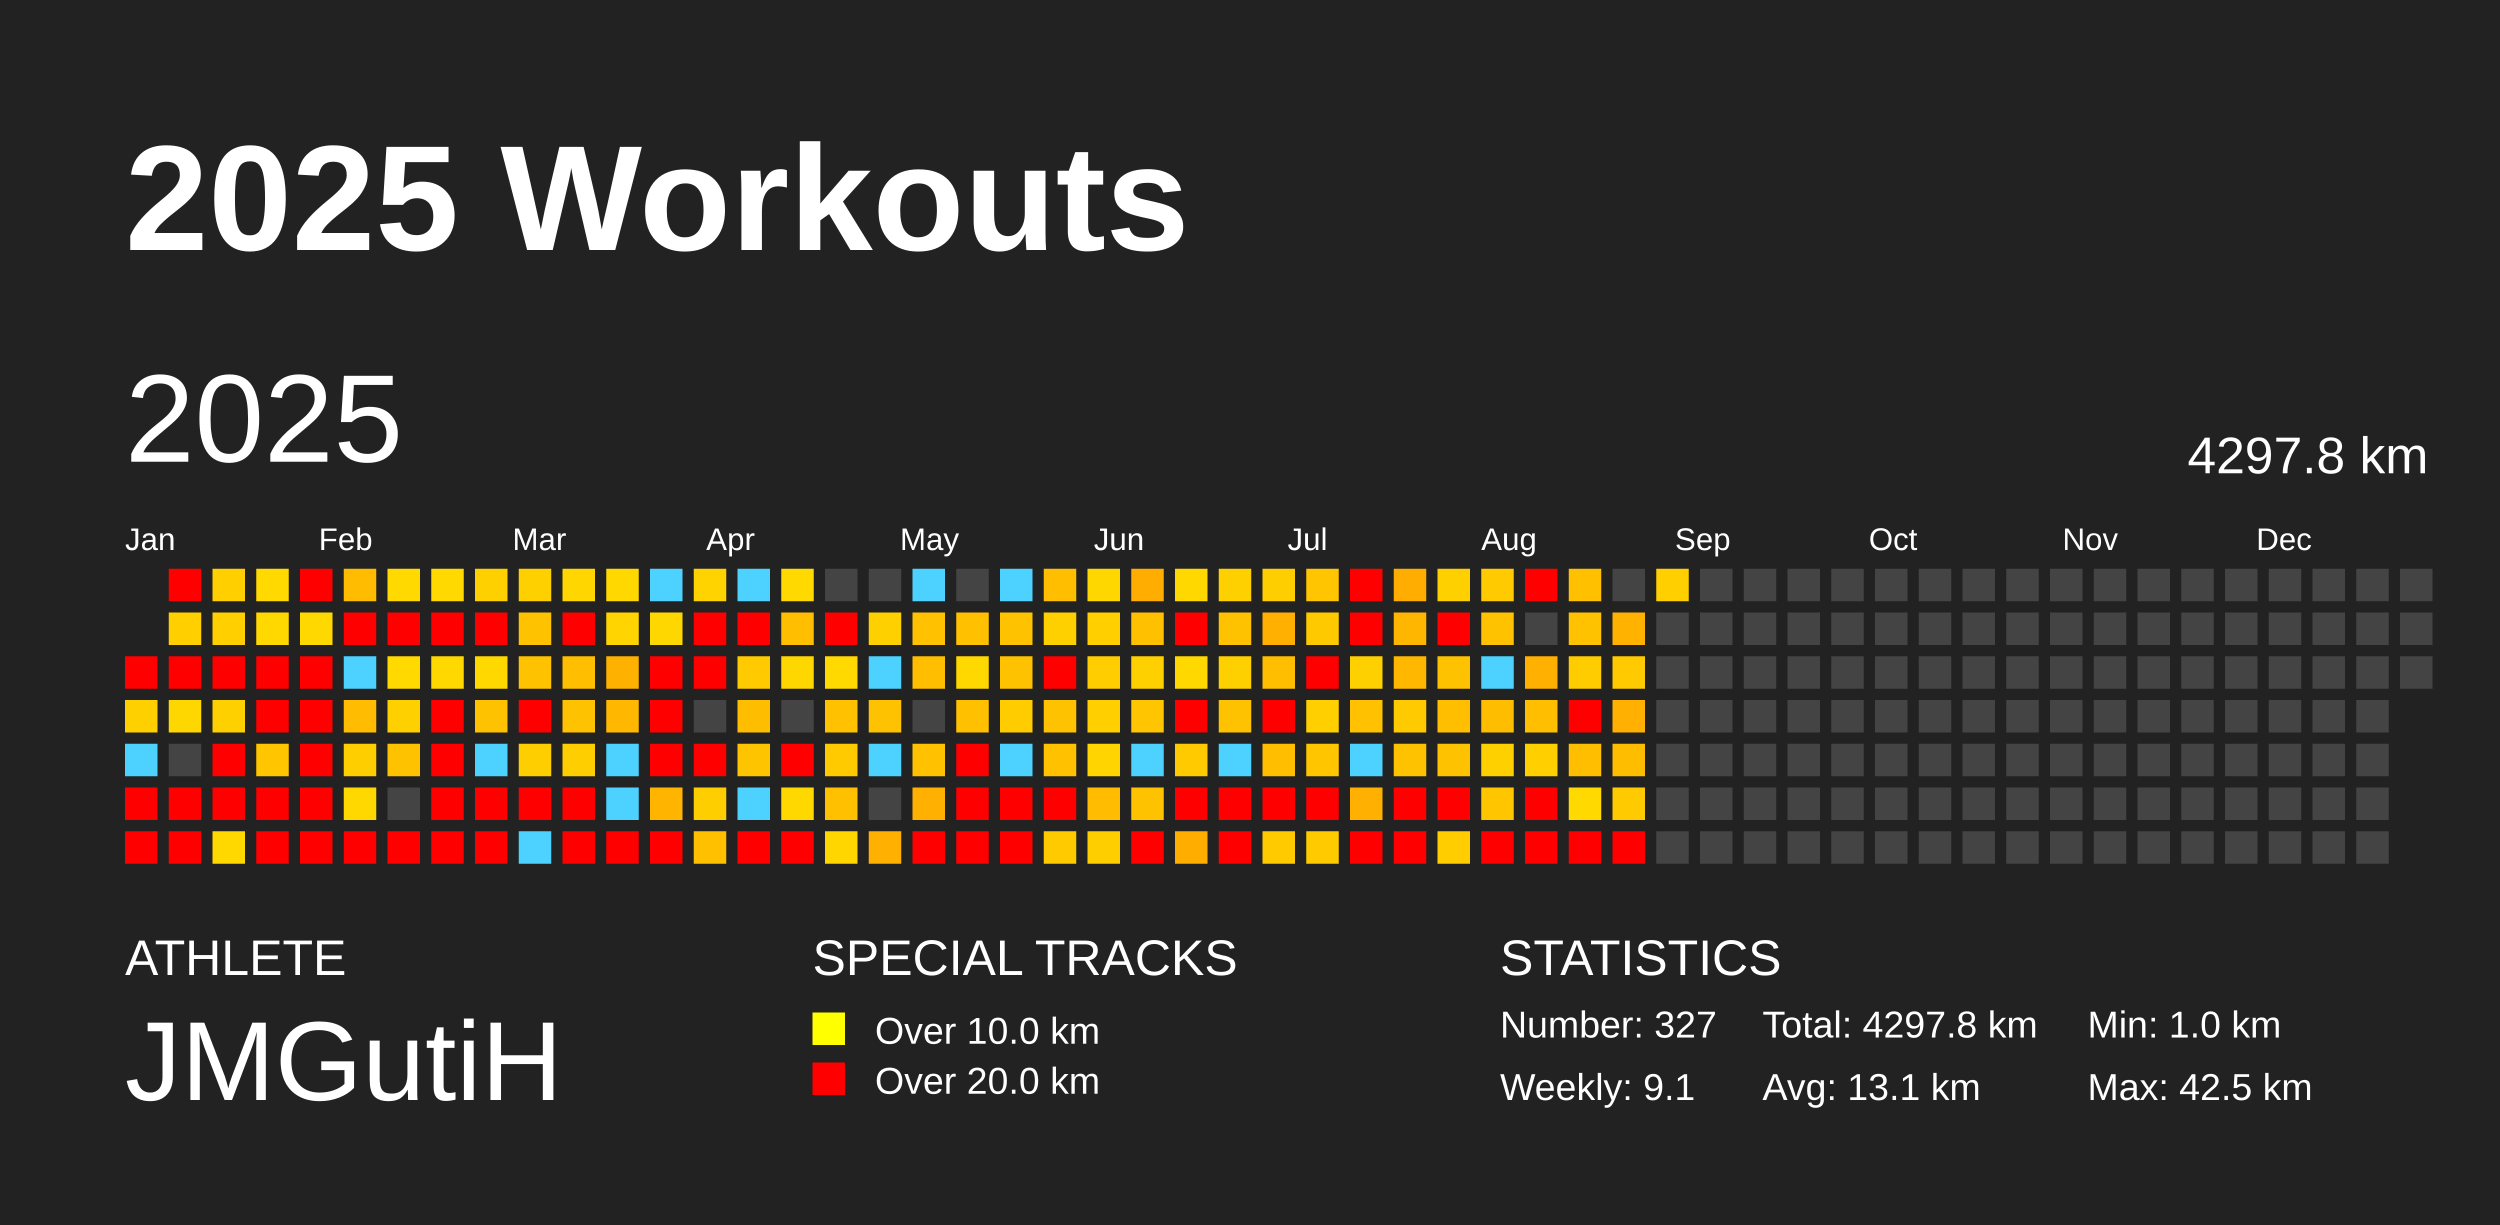
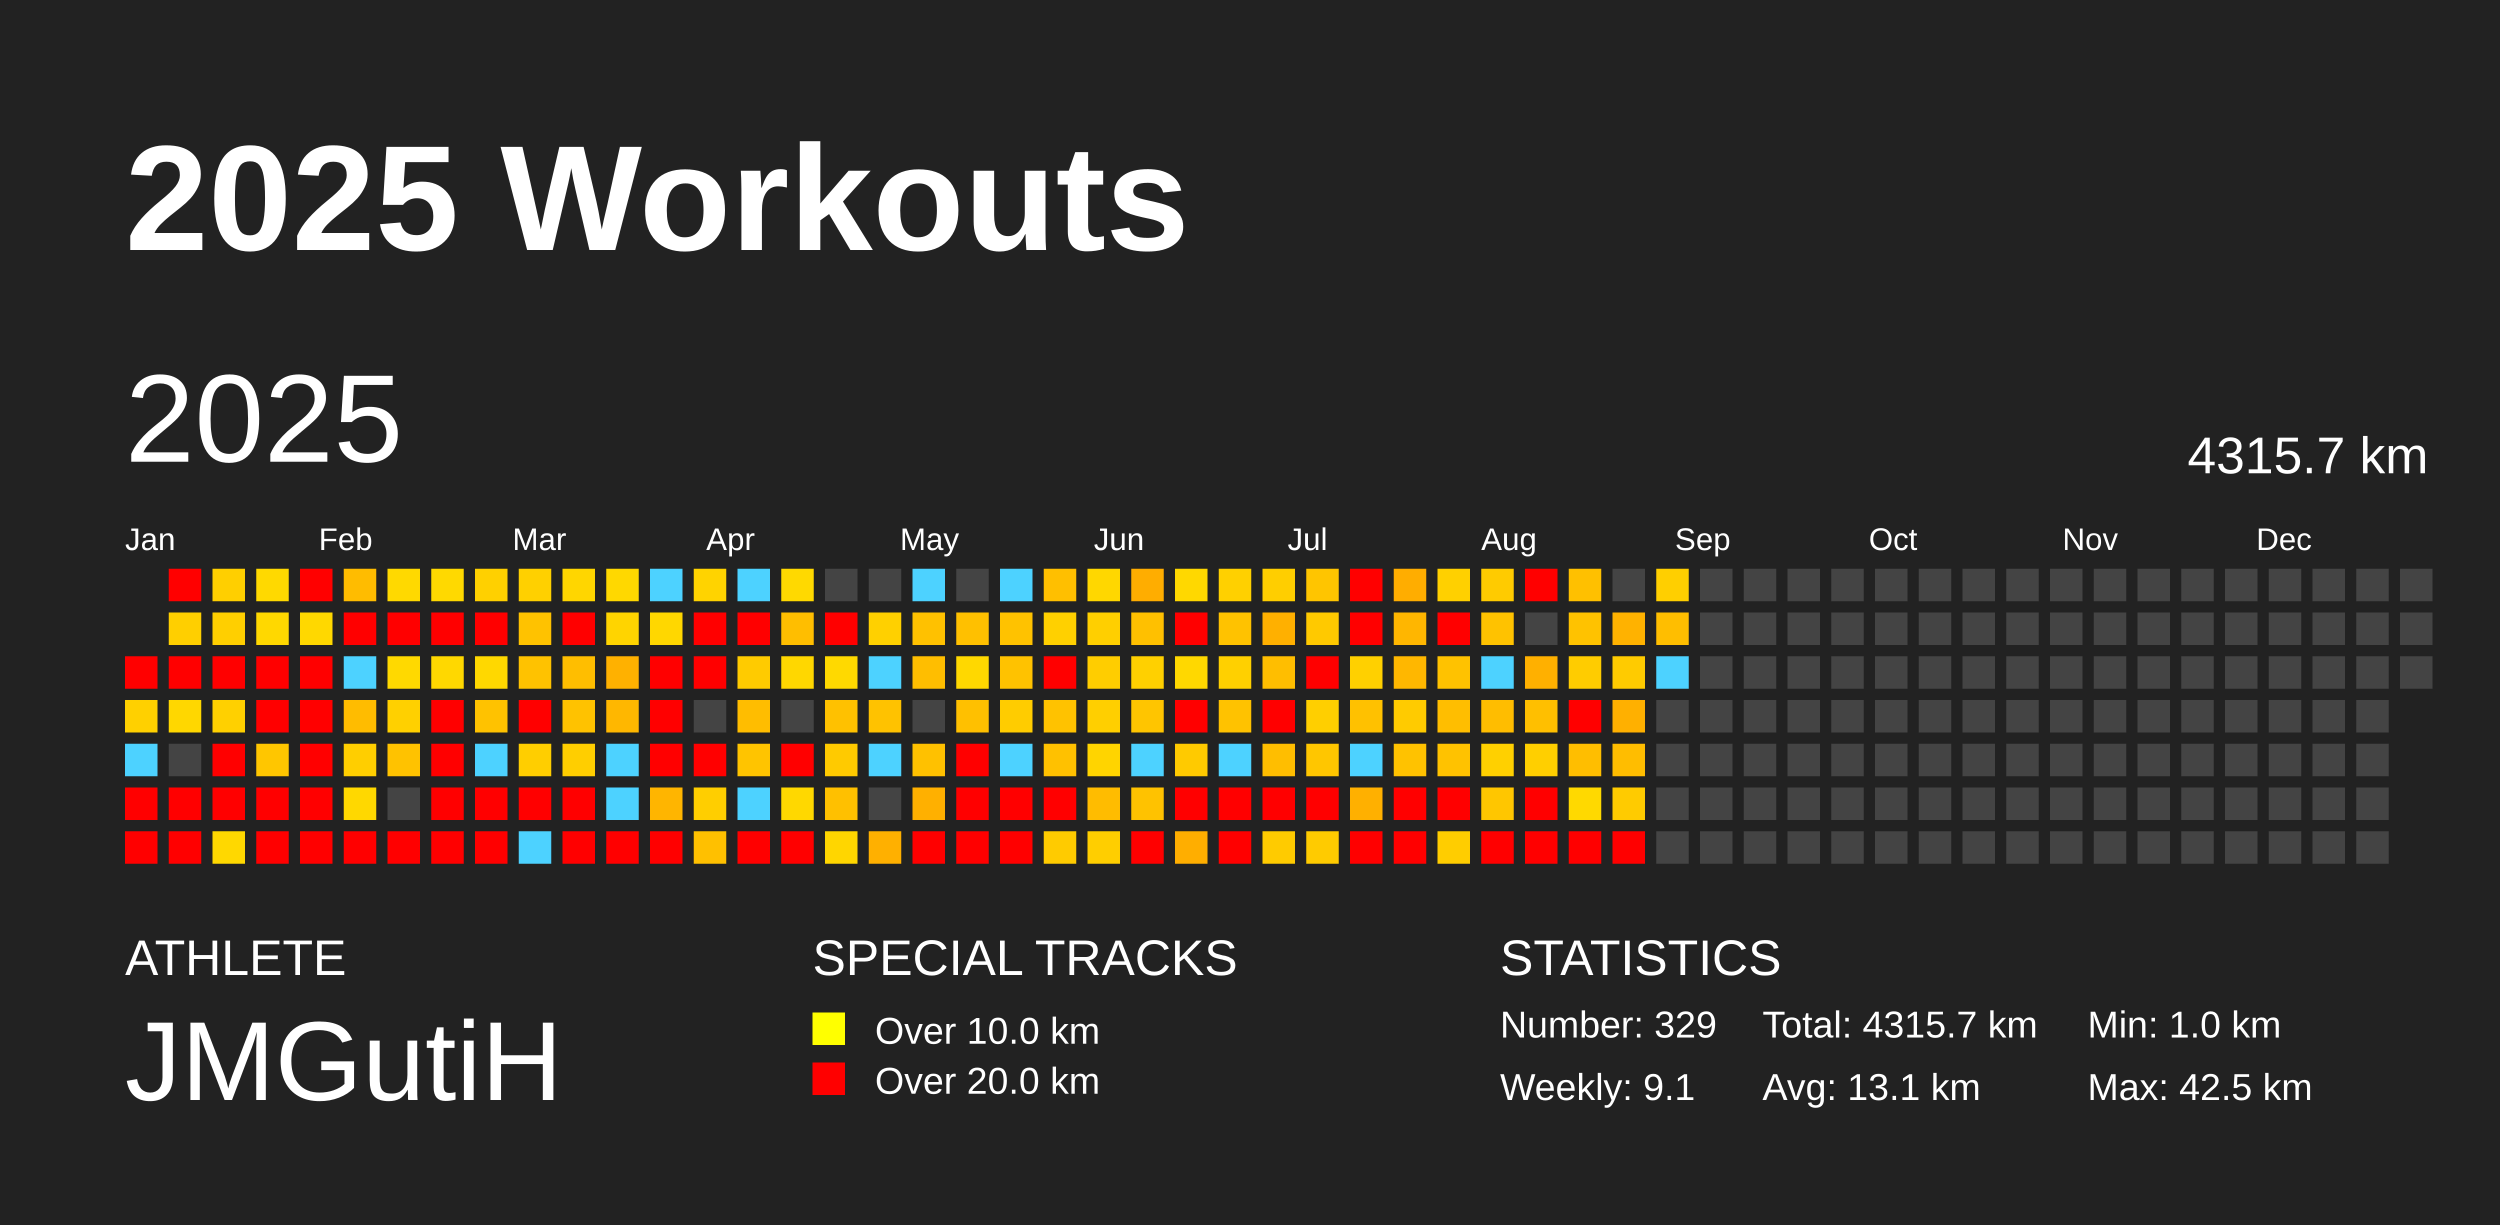
<svg xmlns="http://www.w3.org/2000/svg" baseProfile="full" height="98mm" version="1.1" viewBox="0,0,200,98" width="200mm">
  <defs />
  <rect fill="#222222" height="98" width="200" x="0" y="0" />
  <text fill="#FFFFFF" style="font-size:12px; font-family:Arial; font-weight:bold;" x="10" y="20">2025 Workouts</text>
  <text fill="#FFFFFF" style="font-size:4px; font-family:Arial" x="10" y="78">ATHLETE</text>
  <text fill="#FFFFFF" style="font-size:9px; font-family:Arial" x="10" y="88">JMGutiH</text>
  <text fill="#FFFFFF" style="font-size:4px; font-family:Arial" x="65" y="78">SPECIAL TRACKS</text>
  <rect fill="yellow" height="2.6" width="2.6" x="65" y="81" />
  <text fill="#FFFFFF" style="font-size:3px; font-family:Arial" x="70" y="83.5">Over 10.0 km</text>
  <rect fill="red" height="2.6" width="2.6" x="65" y="85" />
  <text fill="#FFFFFF" style="font-size:3px; font-family:Arial" x="70" y="87.5">Over 20.0 km</text>
  <text fill="#FFFFFF" style="font-size:4px; font-family:Arial" x="120" y="78">STATISTICS</text>
-   <text fill="#FFFFFF" style="font-size:3px; font-family:Arial" x="120" y="83">Number: 327</text>
+   <text fill="#FFFFFF" style="font-size:3px; font-family:Arial" x="120" y="83">Number: 329</text>
  <text fill="#FFFFFF" style="font-size:3px; font-family:Arial" x="120" y="88">Weekly: 9.1</text>
-   <text fill="#FFFFFF" style="font-size:3px; font-family:Arial" x="141" y="83">Total: 4297.8 km</text>
+   <text fill="#FFFFFF" style="font-size:3px; font-family:Arial" x="141" y="83">Total: 4315.7 km</text>
  <text fill="#FFFFFF" style="font-size:3px; font-family:Arial" x="141" y="88">Avg: 13.1 km</text>
  <text fill="#FFFFFF" style="font-size:3px; font-family:Arial" x="167" y="83">Min: 1.0 km</text>
  <text fill="#FFFFFF" style="font-size:3px; font-family:Arial" x="167" y="88">Max: 42.5 km</text>
  <text dominant-baseline="hanging" fill="#FFFFFF" style="font-size:10.0px; font-family:Arial;" x="10" y="30">2025</text>
-   <text dominant-baseline="hanging" fill="#FFFFFF" style="font-size:4.125px; font-family:Arial;" x="175" y="35">4297.8 km</text>
+   <text dominant-baseline="hanging" fill="#FFFFFF" style="font-size:4.125px; font-family:Arial;" x="175" y="35">4315.7 km</text>
  <text fill="#FFFFFF" style="font-size:2.5px; font-family:Arial" x="10.0" y="44">Jan</text>
  <text fill="#FFFFFF" style="font-size:2.5px; font-family:Arial" x="25.5" y="44">Feb</text>
  <text fill="#FFFFFF" style="font-size:2.5px; font-family:Arial" x="41.0" y="44">Mar</text>
  <text fill="#FFFFFF" style="font-size:2.5px; font-family:Arial" x="56.5" y="44">Apr</text>
  <text fill="#FFFFFF" style="font-size:2.5px; font-family:Arial" x="72.0" y="44">May</text>
  <text fill="#FFFFFF" style="font-size:2.5px; font-family:Arial" x="87.5" y="44">Jun</text>
  <text fill="#FFFFFF" style="font-size:2.5px; font-family:Arial" x="103.0" y="44">Jul</text>
  <text fill="#FFFFFF" style="font-size:2.5px; font-family:Arial" x="118.5" y="44">Aug</text>
  <text fill="#FFFFFF" style="font-size:2.5px; font-family:Arial" x="134.0" y="44">Sep</text>
  <text fill="#FFFFFF" style="font-size:2.5px; font-family:Arial" x="149.5" y="44">Oct</text>
  <text fill="#FFFFFF" style="font-size:2.5px; font-family:Arial" x="165.0" y="44">Nov</text>
  <text fill="#FFFFFF" style="font-size:2.5px; font-family:Arial" x="180.5" y="44">Dec</text>
  <rect fill="red" height="2.6" width="2.6" x="10.0" y="52.5" />
  <rect fill="#ffd000" height="2.6" width="2.6" x="10.0" y="56.0" />
  <rect fill="#4dd2ff" height="2.6" width="2.6" x="10.0" y="59.5" />
  <rect fill="red" height="2.6" width="2.6" x="10.0" y="63.0" />
  <rect fill="red" height="2.6" width="2.6" x="10.0" y="66.5" />
  <rect fill="red" height="2.6" width="2.6" x="13.5" y="45.5" />
  <rect fill="#ffcf00" height="2.6" width="2.6" x="13.5" y="49.0" />
  <rect fill="red" height="2.6" width="2.6" x="13.5" y="52.5" />
  <rect fill="#ffd700" height="2.6" width="2.6" x="13.5" y="56.0" />
  <rect fill="#444444" height="2.6" width="2.6" x="13.5" y="59.5" />
  <rect fill="red" height="2.6" width="2.6" x="13.5" y="63.0" />
  <rect fill="red" height="2.6" width="2.6" x="13.5" y="66.5" />
  <rect fill="#ffcf00" height="2.6" width="2.6" x="17.0" y="45.5" />
  <rect fill="#ffcf00" height="2.6" width="2.6" x="17.0" y="49.0" />
  <rect fill="red" height="2.6" width="2.6" x="17.0" y="52.5" />
  <rect fill="#ffd000" height="2.6" width="2.6" x="17.0" y="56.0" />
  <rect fill="red" height="2.6" width="2.6" x="17.0" y="59.5" />
  <rect fill="red" height="2.6" width="2.6" x="17.0" y="63.0" />
  <rect fill="#ffd800" height="2.6" width="2.6" x="17.0" y="66.5" />
  <rect fill="#ffd900" height="2.6" width="2.6" x="20.5" y="45.5" />
  <rect fill="#ffd800" height="2.6" width="2.6" x="20.5" y="49.0" />
  <rect fill="red" height="2.6" width="2.6" x="20.5" y="52.5" />
  <rect fill="red" height="2.6" width="2.6" x="20.5" y="56.0" />
  <rect fill="#ffc600" height="2.6" width="2.6" x="20.5" y="59.5" />
  <rect fill="red" height="2.6" width="2.6" x="20.5" y="63.0" />
  <rect fill="red" height="2.6" width="2.6" x="20.5" y="66.5" />
  <rect fill="red" height="2.6" width="2.6" x="24.0" y="45.5" />
  <rect fill="#ffd800" height="2.6" width="2.6" x="24.0" y="49.0" />
  <rect fill="red" height="2.6" width="2.6" x="24.0" y="52.5" />
  <rect fill="red" height="2.6" width="2.6" x="24.0" y="56.0" />
  <rect fill="red" height="2.6" width="2.6" x="24.0" y="59.5" />
  <rect fill="red" height="2.6" width="2.6" x="24.0" y="63.0" />
  <rect fill="red" height="2.6" width="2.6" x="24.0" y="66.5" />
  <rect fill="#ffbc00" height="2.6" width="2.6" x="27.5" y="45.5" />
  <rect fill="red" height="2.6" width="2.6" x="27.5" y="49.0" />
  <rect fill="#4dd2ff" height="2.6" width="2.6" x="27.5" y="52.5" />
  <rect fill="#ffbc00" height="2.6" width="2.6" x="27.5" y="56.0" />
  <rect fill="#ffce00" height="2.6" width="2.6" x="27.5" y="59.5" />
  <rect fill="#ffd800" height="2.6" width="2.6" x="27.5" y="63.0" />
  <rect fill="red" height="2.6" width="2.6" x="27.5" y="66.5" />
  <rect fill="#ffd900" height="2.6" width="2.6" x="31.0" y="45.5" />
  <rect fill="red" height="2.6" width="2.6" x="31.0" y="49.0" />
  <rect fill="#ffd900" height="2.6" width="2.6" x="31.0" y="52.5" />
  <rect fill="#ffd000" height="2.6" width="2.6" x="31.0" y="56.0" />
  <rect fill="#ffc200" height="2.6" width="2.6" x="31.0" y="59.5" />
  <rect fill="#444444" height="2.6" width="2.6" x="31.0" y="63.0" />
  <rect fill="red" height="2.6" width="2.6" x="31.0" y="66.5" />
  <rect fill="#ffd900" height="2.6" width="2.6" x="34.5" y="45.5" />
  <rect fill="red" height="2.6" width="2.6" x="34.5" y="49.0" />
  <rect fill="#ffd800" height="2.6" width="2.6" x="34.5" y="52.5" />
  <rect fill="red" height="2.6" width="2.6" x="34.5" y="56.0" />
  <rect fill="red" height="2.6" width="2.6" x="34.5" y="59.5" />
  <rect fill="red" height="2.6" width="2.6" x="34.5" y="63.0" />
  <rect fill="red" height="2.6" width="2.6" x="34.5" y="66.5" />
  <rect fill="#ffd000" height="2.6" width="2.6" x="38.0" y="45.5" />
  <rect fill="red" height="2.6" width="2.6" x="38.0" y="49.0" />
  <rect fill="#ffd800" height="2.6" width="2.6" x="38.0" y="52.5" />
  <rect fill="#ffc200" height="2.6" width="2.6" x="38.0" y="56.0" />
  <rect fill="#4dd2ff" height="2.6" width="2.6" x="38.0" y="59.5" />
  <rect fill="red" height="2.6" width="2.6" x="38.0" y="63.0" />
  <rect fill="red" height="2.6" width="2.6" x="38.0" y="66.5" />
  <rect fill="#ffd000" height="2.6" width="2.6" x="41.5" y="45.5" />
  <rect fill="#ffc200" height="2.6" width="2.6" x="41.5" y="49.0" />
  <rect fill="#ffc200" height="2.6" width="2.6" x="41.5" y="52.5" />
  <rect fill="red" height="2.6" width="2.6" x="41.5" y="56.0" />
  <rect fill="#ffce00" height="2.6" width="2.6" x="41.5" y="59.5" />
  <rect fill="red" height="2.6" width="2.6" x="41.5" y="63.0" />
  <rect fill="#4dd2ff" height="2.6" width="2.6" x="41.5" y="66.5" />
  <rect fill="#ffd600" height="2.6" width="2.6" x="45.0" y="45.5" />
  <rect fill="red" height="2.6" width="2.6" x="45.0" y="49.0" />
  <rect fill="#ffbe00" height="2.6" width="2.6" x="45.0" y="52.5" />
  <rect fill="#ffc200" height="2.6" width="2.6" x="45.0" y="56.0" />
  <rect fill="#ffce00" height="2.6" width="2.6" x="45.0" y="59.5" />
  <rect fill="red" height="2.6" width="2.6" x="45.0" y="63.0" />
  <rect fill="red" height="2.6" width="2.6" x="45.0" y="66.5" />
  <rect fill="#ffd800" height="2.6" width="2.6" x="48.5" y="45.5" />
  <rect fill="#ffd400" height="2.6" width="2.6" x="48.5" y="49.0" />
  <rect fill="#ffb100" height="2.6" width="2.6" x="48.5" y="52.5" />
  <rect fill="#ffb700" height="2.6" width="2.6" x="48.5" y="56.0" />
  <rect fill="#4dd2ff" height="2.6" width="2.6" x="48.5" y="59.5" />
  <rect fill="#4dd2ff" height="2.6" width="2.6" x="48.5" y="63.0" />
  <rect fill="red" height="2.6" width="2.6" x="48.5" y="66.5" />
  <rect fill="#4dd2ff" height="2.6" width="2.6" x="52.0" y="45.5" />
  <rect fill="#ffd700" height="2.6" width="2.6" x="52.0" y="49.0" />
  <rect fill="red" height="2.6" width="2.6" x="52.0" y="52.5" />
  <rect fill="red" height="2.6" width="2.6" x="52.0" y="56.0" />
  <rect fill="red" height="2.6" width="2.6" x="52.0" y="59.5" />
  <rect fill="#ffb500" height="2.6" width="2.6" x="52.0" y="63.0" />
  <rect fill="red" height="2.6" width="2.6" x="52.0" y="66.5" />
  <rect fill="#ffd300" height="2.6" width="2.6" x="55.5" y="45.5" />
  <rect fill="red" height="2.6" width="2.6" x="55.5" y="49.0" />
  <rect fill="red" height="2.6" width="2.6" x="55.5" y="52.5" />
  <rect fill="#444444" height="2.6" width="2.6" x="55.5" y="56.0" />
  <rect fill="red" height="2.6" width="2.6" x="55.5" y="59.5" />
  <rect fill="#ffce00" height="2.6" width="2.6" x="55.5" y="63.0" />
  <rect fill="#ffc000" height="2.6" width="2.6" x="55.5" y="66.5" />
  <rect fill="#4dd2ff" height="2.6" width="2.6" x="59.0" y="45.5" />
  <rect fill="red" height="2.6" width="2.6" x="59.0" y="49.0" />
  <rect fill="#ffcb00" height="2.6" width="2.6" x="59.0" y="52.5" />
  <rect fill="#ffbd00" height="2.6" width="2.6" x="59.0" y="56.0" />
  <rect fill="#ffc400" height="2.6" width="2.6" x="59.0" y="59.5" />
  <rect fill="#4dd2ff" height="2.6" width="2.6" x="59.0" y="63.0" />
  <rect fill="red" height="2.6" width="2.6" x="59.0" y="66.5" />
  <rect fill="#ffd900" height="2.6" width="2.6" x="62.5" y="45.5" />
  <rect fill="#ffbe00" height="2.6" width="2.6" x="62.5" y="49.0" />
  <rect fill="#ffd700" height="2.6" width="2.6" x="62.5" y="52.5" />
  <rect fill="#444444" height="2.6" width="2.6" x="62.5" y="56.0" />
  <rect fill="red" height="2.6" width="2.6" x="62.5" y="59.5" />
  <rect fill="#ffd800" height="2.6" width="2.6" x="62.5" y="63.0" />
  <rect fill="red" height="2.6" width="2.6" x="62.5" y="66.5" />
  <rect fill="#444444" height="2.6" width="2.6" x="66.0" y="45.5" />
  <rect fill="red" height="2.6" width="2.6" x="66.0" y="49.0" />
  <rect fill="#ffd900" height="2.6" width="2.6" x="66.0" y="52.5" />
  <rect fill="#ffc100" height="2.6" width="2.6" x="66.0" y="56.0" />
  <rect fill="#ffca00" height="2.6" width="2.6" x="66.0" y="59.5" />
  <rect fill="#ffc000" height="2.6" width="2.6" x="66.0" y="63.0" />
  <rect fill="#ffd600" height="2.6" width="2.6" x="66.0" y="66.5" />
  <rect fill="#444444" height="2.6" width="2.6" x="69.5" y="45.5" />
  <rect fill="#ffd000" height="2.6" width="2.6" x="69.5" y="49.0" />
  <rect fill="#4dd2ff" height="2.6" width="2.6" x="69.5" y="52.5" />
  <rect fill="#ffc200" height="2.6" width="2.6" x="69.5" y="56.0" />
  <rect fill="#4dd2ff" height="2.6" width="2.6" x="69.5" y="59.5" />
  <rect fill="#444444" height="2.6" width="2.6" x="69.5" y="63.0" />
  <rect fill="#ffb000" height="2.6" width="2.6" x="69.5" y="66.5" />
  <rect fill="#4dd2ff" height="2.6" width="2.6" x="73.0" y="45.5" />
  <rect fill="#ffc100" height="2.6" width="2.6" x="73.0" y="49.0" />
  <rect fill="#ffbe00" height="2.6" width="2.6" x="73.0" y="52.5" />
  <rect fill="#444444" height="2.6" width="2.6" x="73.0" y="56.0" />
  <rect fill="#ffc100" height="2.6" width="2.6" x="73.0" y="59.5" />
  <rect fill="#ffb000" height="2.6" width="2.6" x="73.0" y="63.0" />
  <rect fill="red" height="2.6" width="2.6" x="73.0" y="66.5" />
  <rect fill="#444444" height="2.6" width="2.6" x="76.5" y="45.5" />
  <rect fill="#ffc000" height="2.6" width="2.6" x="76.5" y="49.0" />
  <rect fill="#ffd800" height="2.6" width="2.6" x="76.5" y="52.5" />
  <rect fill="#ffc000" height="2.6" width="2.6" x="76.5" y="56.0" />
  <rect fill="red" height="2.6" width="2.6" x="76.5" y="59.5" />
  <rect fill="red" height="2.6" width="2.6" x="76.5" y="63.0" />
  <rect fill="red" height="2.6" width="2.6" x="76.5" y="66.5" />
  <rect fill="#4dd2ff" height="2.6" width="2.6" x="80.0" y="45.5" />
  <rect fill="#ffc200" height="2.6" width="2.6" x="80.0" y="49.0" />
  <rect fill="#ffc200" height="2.6" width="2.6" x="80.0" y="52.5" />
  <rect fill="#ffcc00" height="2.6" width="2.6" x="80.0" y="56.0" />
  <rect fill="#4dd2ff" height="2.6" width="2.6" x="80.0" y="59.5" />
  <rect fill="red" height="2.6" width="2.6" x="80.0" y="63.0" />
  <rect fill="red" height="2.6" width="2.6" x="80.0" y="66.5" />
  <rect fill="#ffbf00" height="2.6" width="2.6" x="83.5" y="45.5" />
  <rect fill="#ffd000" height="2.6" width="2.6" x="83.5" y="49.0" />
  <rect fill="red" height="2.6" width="2.6" x="83.5" y="52.5" />
  <rect fill="#ffc200" height="2.6" width="2.6" x="83.5" y="56.0" />
  <rect fill="#ffc100" height="2.6" width="2.6" x="83.5" y="59.5" />
  <rect fill="red" height="2.6" width="2.6" x="83.5" y="63.0" />
  <rect fill="#ffcb00" height="2.6" width="2.6" x="83.5" y="66.5" />
  <rect fill="#ffd700" height="2.6" width="2.6" x="87.0" y="45.5" />
  <rect fill="#ffcf00" height="2.6" width="2.6" x="87.0" y="49.0" />
  <rect fill="#ffcd00" height="2.6" width="2.6" x="87.0" y="52.5" />
  <rect fill="#ffcf00" height="2.6" width="2.6" x="87.0" y="56.0" />
  <rect fill="#ffd400" height="2.6" width="2.6" x="87.0" y="59.5" />
  <rect fill="#ffbc00" height="2.6" width="2.6" x="87.0" y="63.0" />
  <rect fill="#ffce00" height="2.6" width="2.6" x="87.0" y="66.5" />
  <rect fill="#ffad00" height="2.6" width="2.6" x="90.5" y="45.5" />
  <rect fill="#ffc000" height="2.6" width="2.6" x="90.5" y="49.0" />
  <rect fill="#ffd000" height="2.6" width="2.6" x="90.5" y="52.5" />
  <rect fill="#ffc500" height="2.6" width="2.6" x="90.5" y="56.0" />
  <rect fill="#4dd2ff" height="2.6" width="2.6" x="90.5" y="59.5" />
  <rect fill="#ffc200" height="2.6" width="2.6" x="90.5" y="63.0" />
  <rect fill="red" height="2.6" width="2.6" x="90.5" y="66.5" />
  <rect fill="#ffd800" height="2.6" width="2.6" x="94.0" y="45.5" />
  <rect fill="red" height="2.6" width="2.6" x="94.0" y="49.0" />
  <rect fill="#ffd800" height="2.6" width="2.6" x="94.0" y="52.5" />
  <rect fill="red" height="2.6" width="2.6" x="94.0" y="56.0" />
  <rect fill="#ffca00" height="2.6" width="2.6" x="94.0" y="59.5" />
  <rect fill="red" height="2.6" width="2.6" x="94.0" y="63.0" />
  <rect fill="#ffae00" height="2.6" width="2.6" x="94.0" y="66.5" />
  <rect fill="#ffd000" height="2.6" width="2.6" x="97.5" y="45.5" />
  <rect fill="#ffc200" height="2.6" width="2.6" x="97.5" y="49.0" />
  <rect fill="#ffd000" height="2.6" width="2.6" x="97.5" y="52.5" />
  <rect fill="#ffc200" height="2.6" width="2.6" x="97.5" y="56.0" />
  <rect fill="#4dd2ff" height="2.6" width="2.6" x="97.5" y="59.5" />
  <rect fill="red" height="2.6" width="2.6" x="97.5" y="63.0" />
  <rect fill="red" height="2.6" width="2.6" x="97.5" y="66.5" />
  <rect fill="#ffce00" height="2.6" width="2.6" x="101.0" y="45.5" />
  <rect fill="#ffb000" height="2.6" width="2.6" x="101.0" y="49.0" />
  <rect fill="#ffbe00" height="2.6" width="2.6" x="101.0" y="52.5" />
  <rect fill="red" height="2.6" width="2.6" x="101.0" y="56.0" />
  <rect fill="#ffbe00" height="2.6" width="2.6" x="101.0" y="59.5" />
  <rect fill="red" height="2.6" width="2.6" x="101.0" y="63.0" />
  <rect fill="#ffcb00" height="2.6" width="2.6" x="101.0" y="66.5" />
  <rect fill="#ffc500" height="2.6" width="2.6" x="104.5" y="45.5" />
  <rect fill="#ffc900" height="2.6" width="2.6" x="104.5" y="49.0" />
  <rect fill="red" height="2.6" width="2.6" x="104.5" y="52.5" />
  <rect fill="#ffcf00" height="2.6" width="2.6" x="104.5" y="56.0" />
  <rect fill="#ffc600" height="2.6" width="2.6" x="104.5" y="59.5" />
  <rect fill="red" height="2.6" width="2.6" x="104.5" y="63.0" />
  <rect fill="#ffcb00" height="2.6" width="2.6" x="104.5" y="66.5" />
  <rect fill="red" height="2.6" width="2.6" x="108.0" y="45.5" />
  <rect fill="red" height="2.6" width="2.6" x="108.0" y="49.0" />
  <rect fill="#ffd000" height="2.6" width="2.6" x="108.0" y="52.5" />
  <rect fill="#ffc100" height="2.6" width="2.6" x="108.0" y="56.0" />
  <rect fill="#4dd2ff" height="2.6" width="2.6" x="108.0" y="59.5" />
  <rect fill="#ffb000" height="2.6" width="2.6" x="108.0" y="63.0" />
  <rect fill="red" height="2.6" width="2.6" x="108.0" y="66.5" />
  <rect fill="#ffad00" height="2.6" width="2.6" x="111.5" y="45.5" />
  <rect fill="#ffb600" height="2.6" width="2.6" x="111.5" y="49.0" />
  <rect fill="#ffb700" height="2.6" width="2.6" x="111.5" y="52.5" />
  <rect fill="#ffcb00" height="2.6" width="2.6" x="111.5" y="56.0" />
  <rect fill="#ffc200" height="2.6" width="2.6" x="111.5" y="59.5" />
  <rect fill="red" height="2.6" width="2.6" x="111.5" y="63.0" />
  <rect fill="red" height="2.6" width="2.6" x="111.5" y="66.5" />
  <rect fill="#ffd000" height="2.6" width="2.6" x="115.0" y="45.5" />
  <rect fill="red" height="2.6" width="2.6" x="115.0" y="49.0" />
  <rect fill="#ffc200" height="2.6" width="2.6" x="115.0" y="52.5" />
  <rect fill="#ffbe00" height="2.6" width="2.6" x="115.0" y="56.0" />
  <rect fill="#ffc200" height="2.6" width="2.6" x="115.0" y="59.5" />
  <rect fill="red" height="2.6" width="2.6" x="115.0" y="63.0" />
  <rect fill="#ffcd00" height="2.6" width="2.6" x="115.0" y="66.5" />
  <rect fill="#ffcb00" height="2.6" width="2.6" x="118.5" y="45.5" />
  <rect fill="#ffc200" height="2.6" width="2.6" x="118.5" y="49.0" />
  <rect fill="#4dd2ff" height="2.6" width="2.6" x="118.5" y="52.5" />
  <rect fill="#ffbd00" height="2.6" width="2.6" x="118.5" y="56.0" />
  <rect fill="#ffd000" height="2.6" width="2.6" x="118.5" y="59.5" />
  <rect fill="#ffc600" height="2.6" width="2.6" x="118.5" y="63.0" />
  <rect fill="red" height="2.6" width="2.6" x="118.5" y="66.5" />
  <rect fill="red" height="2.6" width="2.6" x="122.0" y="45.5" />
  <rect fill="#444444" height="2.6" width="2.6" x="122.0" y="49.0" />
  <rect fill="#ffb000" height="2.6" width="2.6" x="122.0" y="52.5" />
  <rect fill="#ffbf00" height="2.6" width="2.6" x="122.0" y="56.0" />
  <rect fill="#ffcf00" height="2.6" width="2.6" x="122.0" y="59.5" />
  <rect fill="red" height="2.6" width="2.6" x="122.0" y="63.0" />
  <rect fill="red" height="2.6" width="2.6" x="122.0" y="66.5" />
  <rect fill="#ffc000" height="2.6" width="2.6" x="125.5" y="45.5" />
  <rect fill="#ffc200" height="2.6" width="2.6" x="125.5" y="49.0" />
  <rect fill="#ffcc00" height="2.6" width="2.6" x="125.5" y="52.5" />
  <rect fill="red" height="2.6" width="2.6" x="125.5" y="56.0" />
  <rect fill="#ffbe00" height="2.6" width="2.6" x="125.5" y="59.5" />
  <rect fill="#ffd900" height="2.6" width="2.6" x="125.5" y="63.0" />
  <rect fill="red" height="2.6" width="2.6" x="125.5" y="66.5" />
  <rect fill="#444444" height="2.6" width="2.6" x="129.0" y="45.5" />
  <rect fill="#ffb200" height="2.6" width="2.6" x="129.0" y="49.0" />
  <rect fill="#ffcb00" height="2.6" width="2.6" x="129.0" y="52.5" />
  <rect fill="#ffb000" height="2.6" width="2.6" x="129.0" y="56.0" />
  <rect fill="#ffbd00" height="2.6" width="2.6" x="129.0" y="59.5" />
  <rect fill="#ffcb00" height="2.6" width="2.6" x="129.0" y="63.0" />
  <rect fill="red" height="2.6" width="2.6" x="129.0" y="66.5" />
  <rect fill="#ffcf00" height="2.6" width="2.6" x="132.5" y="45.5" />
-   <rect fill="#444444" height="2.6" width="2.6" x="132.5" y="49.0" />
-   <rect fill="#444444" height="2.6" width="2.6" x="132.5" y="52.5" />
+   <rect fill="#ffbe00" height="2.6" width="2.6" x="132.5" y="49.0" />
+   <rect fill="#4dd2ff" height="2.6" width="2.6" x="132.5" y="52.5" />
  <rect fill="#444444" height="2.6" width="2.6" x="132.5" y="56.0" />
  <rect fill="#444444" height="2.6" width="2.6" x="132.5" y="59.5" />
  <rect fill="#444444" height="2.6" width="2.6" x="132.5" y="63.0" />
  <rect fill="#444444" height="2.6" width="2.6" x="132.5" y="66.5" />
  <rect fill="#444444" height="2.6" width="2.6" x="136.0" y="45.5" />
  <rect fill="#444444" height="2.6" width="2.6" x="136.0" y="49.0" />
  <rect fill="#444444" height="2.6" width="2.6" x="136.0" y="52.5" />
  <rect fill="#444444" height="2.6" width="2.6" x="136.0" y="56.0" />
  <rect fill="#444444" height="2.6" width="2.6" x="136.0" y="59.5" />
  <rect fill="#444444" height="2.6" width="2.6" x="136.0" y="63.0" />
  <rect fill="#444444" height="2.6" width="2.6" x="136.0" y="66.5" />
  <rect fill="#444444" height="2.6" width="2.6" x="139.5" y="45.5" />
  <rect fill="#444444" height="2.6" width="2.6" x="139.5" y="49.0" />
  <rect fill="#444444" height="2.6" width="2.6" x="139.5" y="52.5" />
  <rect fill="#444444" height="2.6" width="2.6" x="139.5" y="56.0" />
  <rect fill="#444444" height="2.6" width="2.6" x="139.5" y="59.5" />
  <rect fill="#444444" height="2.6" width="2.6" x="139.5" y="63.0" />
  <rect fill="#444444" height="2.6" width="2.6" x="139.5" y="66.5" />
  <rect fill="#444444" height="2.6" width="2.6" x="143.0" y="45.5" />
  <rect fill="#444444" height="2.6" width="2.6" x="143.0" y="49.0" />
  <rect fill="#444444" height="2.6" width="2.6" x="143.0" y="52.5" />
  <rect fill="#444444" height="2.6" width="2.6" x="143.0" y="56.0" />
  <rect fill="#444444" height="2.6" width="2.6" x="143.0" y="59.5" />
  <rect fill="#444444" height="2.6" width="2.6" x="143.0" y="63.0" />
  <rect fill="#444444" height="2.6" width="2.6" x="143.0" y="66.5" />
  <rect fill="#444444" height="2.6" width="2.6" x="146.5" y="45.5" />
  <rect fill="#444444" height="2.6" width="2.6" x="146.5" y="49.0" />
  <rect fill="#444444" height="2.6" width="2.6" x="146.5" y="52.5" />
  <rect fill="#444444" height="2.6" width="2.6" x="146.5" y="56.0" />
  <rect fill="#444444" height="2.6" width="2.6" x="146.5" y="59.5" />
  <rect fill="#444444" height="2.6" width="2.6" x="146.5" y="63.0" />
  <rect fill="#444444" height="2.6" width="2.6" x="146.5" y="66.5" />
  <rect fill="#444444" height="2.6" width="2.6" x="150.0" y="45.5" />
  <rect fill="#444444" height="2.6" width="2.6" x="150.0" y="49.0" />
  <rect fill="#444444" height="2.6" width="2.6" x="150.0" y="52.5" />
  <rect fill="#444444" height="2.6" width="2.6" x="150.0" y="56.0" />
  <rect fill="#444444" height="2.6" width="2.6" x="150.0" y="59.5" />
  <rect fill="#444444" height="2.6" width="2.6" x="150.0" y="63.0" />
  <rect fill="#444444" height="2.6" width="2.6" x="150.0" y="66.5" />
  <rect fill="#444444" height="2.6" width="2.6" x="153.5" y="45.5" />
  <rect fill="#444444" height="2.6" width="2.6" x="153.5" y="49.0" />
  <rect fill="#444444" height="2.6" width="2.6" x="153.5" y="52.5" />
  <rect fill="#444444" height="2.6" width="2.6" x="153.5" y="56.0" />
  <rect fill="#444444" height="2.6" width="2.6" x="153.5" y="59.5" />
  <rect fill="#444444" height="2.6" width="2.6" x="153.5" y="63.0" />
  <rect fill="#444444" height="2.6" width="2.6" x="153.5" y="66.5" />
  <rect fill="#444444" height="2.6" width="2.6" x="157.0" y="45.5" />
  <rect fill="#444444" height="2.6" width="2.6" x="157.0" y="49.0" />
  <rect fill="#444444" height="2.6" width="2.6" x="157.0" y="52.5" />
  <rect fill="#444444" height="2.6" width="2.6" x="157.0" y="56.0" />
  <rect fill="#444444" height="2.6" width="2.6" x="157.0" y="59.5" />
  <rect fill="#444444" height="2.6" width="2.6" x="157.0" y="63.0" />
  <rect fill="#444444" height="2.6" width="2.6" x="157.0" y="66.5" />
  <rect fill="#444444" height="2.6" width="2.6" x="160.5" y="45.5" />
  <rect fill="#444444" height="2.6" width="2.6" x="160.5" y="49.0" />
  <rect fill="#444444" height="2.6" width="2.6" x="160.5" y="52.5" />
  <rect fill="#444444" height="2.6" width="2.6" x="160.5" y="56.0" />
  <rect fill="#444444" height="2.6" width="2.6" x="160.5" y="59.5" />
  <rect fill="#444444" height="2.6" width="2.6" x="160.5" y="63.0" />
  <rect fill="#444444" height="2.6" width="2.6" x="160.5" y="66.5" />
  <rect fill="#444444" height="2.6" width="2.6" x="164.0" y="45.5" />
  <rect fill="#444444" height="2.6" width="2.6" x="164.0" y="49.0" />
  <rect fill="#444444" height="2.6" width="2.6" x="164.0" y="52.5" />
  <rect fill="#444444" height="2.6" width="2.6" x="164.0" y="56.0" />
  <rect fill="#444444" height="2.6" width="2.6" x="164.0" y="59.5" />
  <rect fill="#444444" height="2.6" width="2.6" x="164.0" y="63.0" />
  <rect fill="#444444" height="2.6" width="2.6" x="164.0" y="66.5" />
  <rect fill="#444444" height="2.6" width="2.6" x="167.5" y="45.5" />
  <rect fill="#444444" height="2.6" width="2.6" x="167.5" y="49.0" />
  <rect fill="#444444" height="2.6" width="2.6" x="167.5" y="52.5" />
  <rect fill="#444444" height="2.6" width="2.6" x="167.5" y="56.0" />
  <rect fill="#444444" height="2.6" width="2.6" x="167.5" y="59.5" />
  <rect fill="#444444" height="2.6" width="2.6" x="167.5" y="63.0" />
  <rect fill="#444444" height="2.6" width="2.6" x="167.5" y="66.5" />
  <rect fill="#444444" height="2.6" width="2.6" x="171.0" y="45.5" />
  <rect fill="#444444" height="2.6" width="2.6" x="171.0" y="49.0" />
  <rect fill="#444444" height="2.6" width="2.6" x="171.0" y="52.5" />
  <rect fill="#444444" height="2.6" width="2.6" x="171.0" y="56.0" />
  <rect fill="#444444" height="2.6" width="2.6" x="171.0" y="59.5" />
  <rect fill="#444444" height="2.6" width="2.6" x="171.0" y="63.0" />
  <rect fill="#444444" height="2.6" width="2.6" x="171.0" y="66.5" />
  <rect fill="#444444" height="2.6" width="2.6" x="174.5" y="45.5" />
  <rect fill="#444444" height="2.6" width="2.6" x="174.5" y="49.0" />
  <rect fill="#444444" height="2.6" width="2.6" x="174.5" y="52.5" />
  <rect fill="#444444" height="2.6" width="2.6" x="174.5" y="56.0" />
  <rect fill="#444444" height="2.6" width="2.6" x="174.5" y="59.5" />
  <rect fill="#444444" height="2.6" width="2.6" x="174.5" y="63.0" />
  <rect fill="#444444" height="2.6" width="2.6" x="174.5" y="66.5" />
  <rect fill="#444444" height="2.6" width="2.6" x="178.0" y="45.5" />
  <rect fill="#444444" height="2.6" width="2.6" x="178.0" y="49.0" />
  <rect fill="#444444" height="2.6" width="2.6" x="178.0" y="52.5" />
  <rect fill="#444444" height="2.6" width="2.6" x="178.0" y="56.0" />
  <rect fill="#444444" height="2.6" width="2.6" x="178.0" y="59.5" />
  <rect fill="#444444" height="2.6" width="2.6" x="178.0" y="63.0" />
  <rect fill="#444444" height="2.6" width="2.6" x="178.0" y="66.5" />
  <rect fill="#444444" height="2.6" width="2.6" x="181.5" y="45.5" />
  <rect fill="#444444" height="2.6" width="2.6" x="181.5" y="49.0" />
  <rect fill="#444444" height="2.6" width="2.6" x="181.5" y="52.5" />
  <rect fill="#444444" height="2.6" width="2.6" x="181.5" y="56.0" />
  <rect fill="#444444" height="2.6" width="2.6" x="181.5" y="59.5" />
  <rect fill="#444444" height="2.6" width="2.6" x="181.5" y="63.0" />
  <rect fill="#444444" height="2.6" width="2.6" x="181.5" y="66.5" />
  <rect fill="#444444" height="2.6" width="2.6" x="185.0" y="45.5" />
  <rect fill="#444444" height="2.6" width="2.6" x="185.0" y="49.0" />
  <rect fill="#444444" height="2.6" width="2.6" x="185.0" y="52.5" />
  <rect fill="#444444" height="2.6" width="2.6" x="185.0" y="56.0" />
  <rect fill="#444444" height="2.6" width="2.6" x="185.0" y="59.5" />
  <rect fill="#444444" height="2.6" width="2.6" x="185.0" y="63.0" />
  <rect fill="#444444" height="2.6" width="2.6" x="185.0" y="66.5" />
  <rect fill="#444444" height="2.6" width="2.6" x="188.5" y="45.5" />
  <rect fill="#444444" height="2.6" width="2.6" x="188.5" y="49.0" />
  <rect fill="#444444" height="2.6" width="2.6" x="188.5" y="52.5" />
  <rect fill="#444444" height="2.6" width="2.6" x="188.5" y="56.0" />
  <rect fill="#444444" height="2.6" width="2.6" x="188.5" y="59.5" />
  <rect fill="#444444" height="2.6" width="2.6" x="188.5" y="63.0" />
  <rect fill="#444444" height="2.6" width="2.6" x="188.5" y="66.5" />
  <rect fill="#444444" height="2.6" width="2.6" x="192.0" y="45.5" />
  <rect fill="#444444" height="2.6" width="2.6" x="192.0" y="49.0" />
  <rect fill="#444444" height="2.6" width="2.6" x="192.0" y="52.5" />
</svg>
